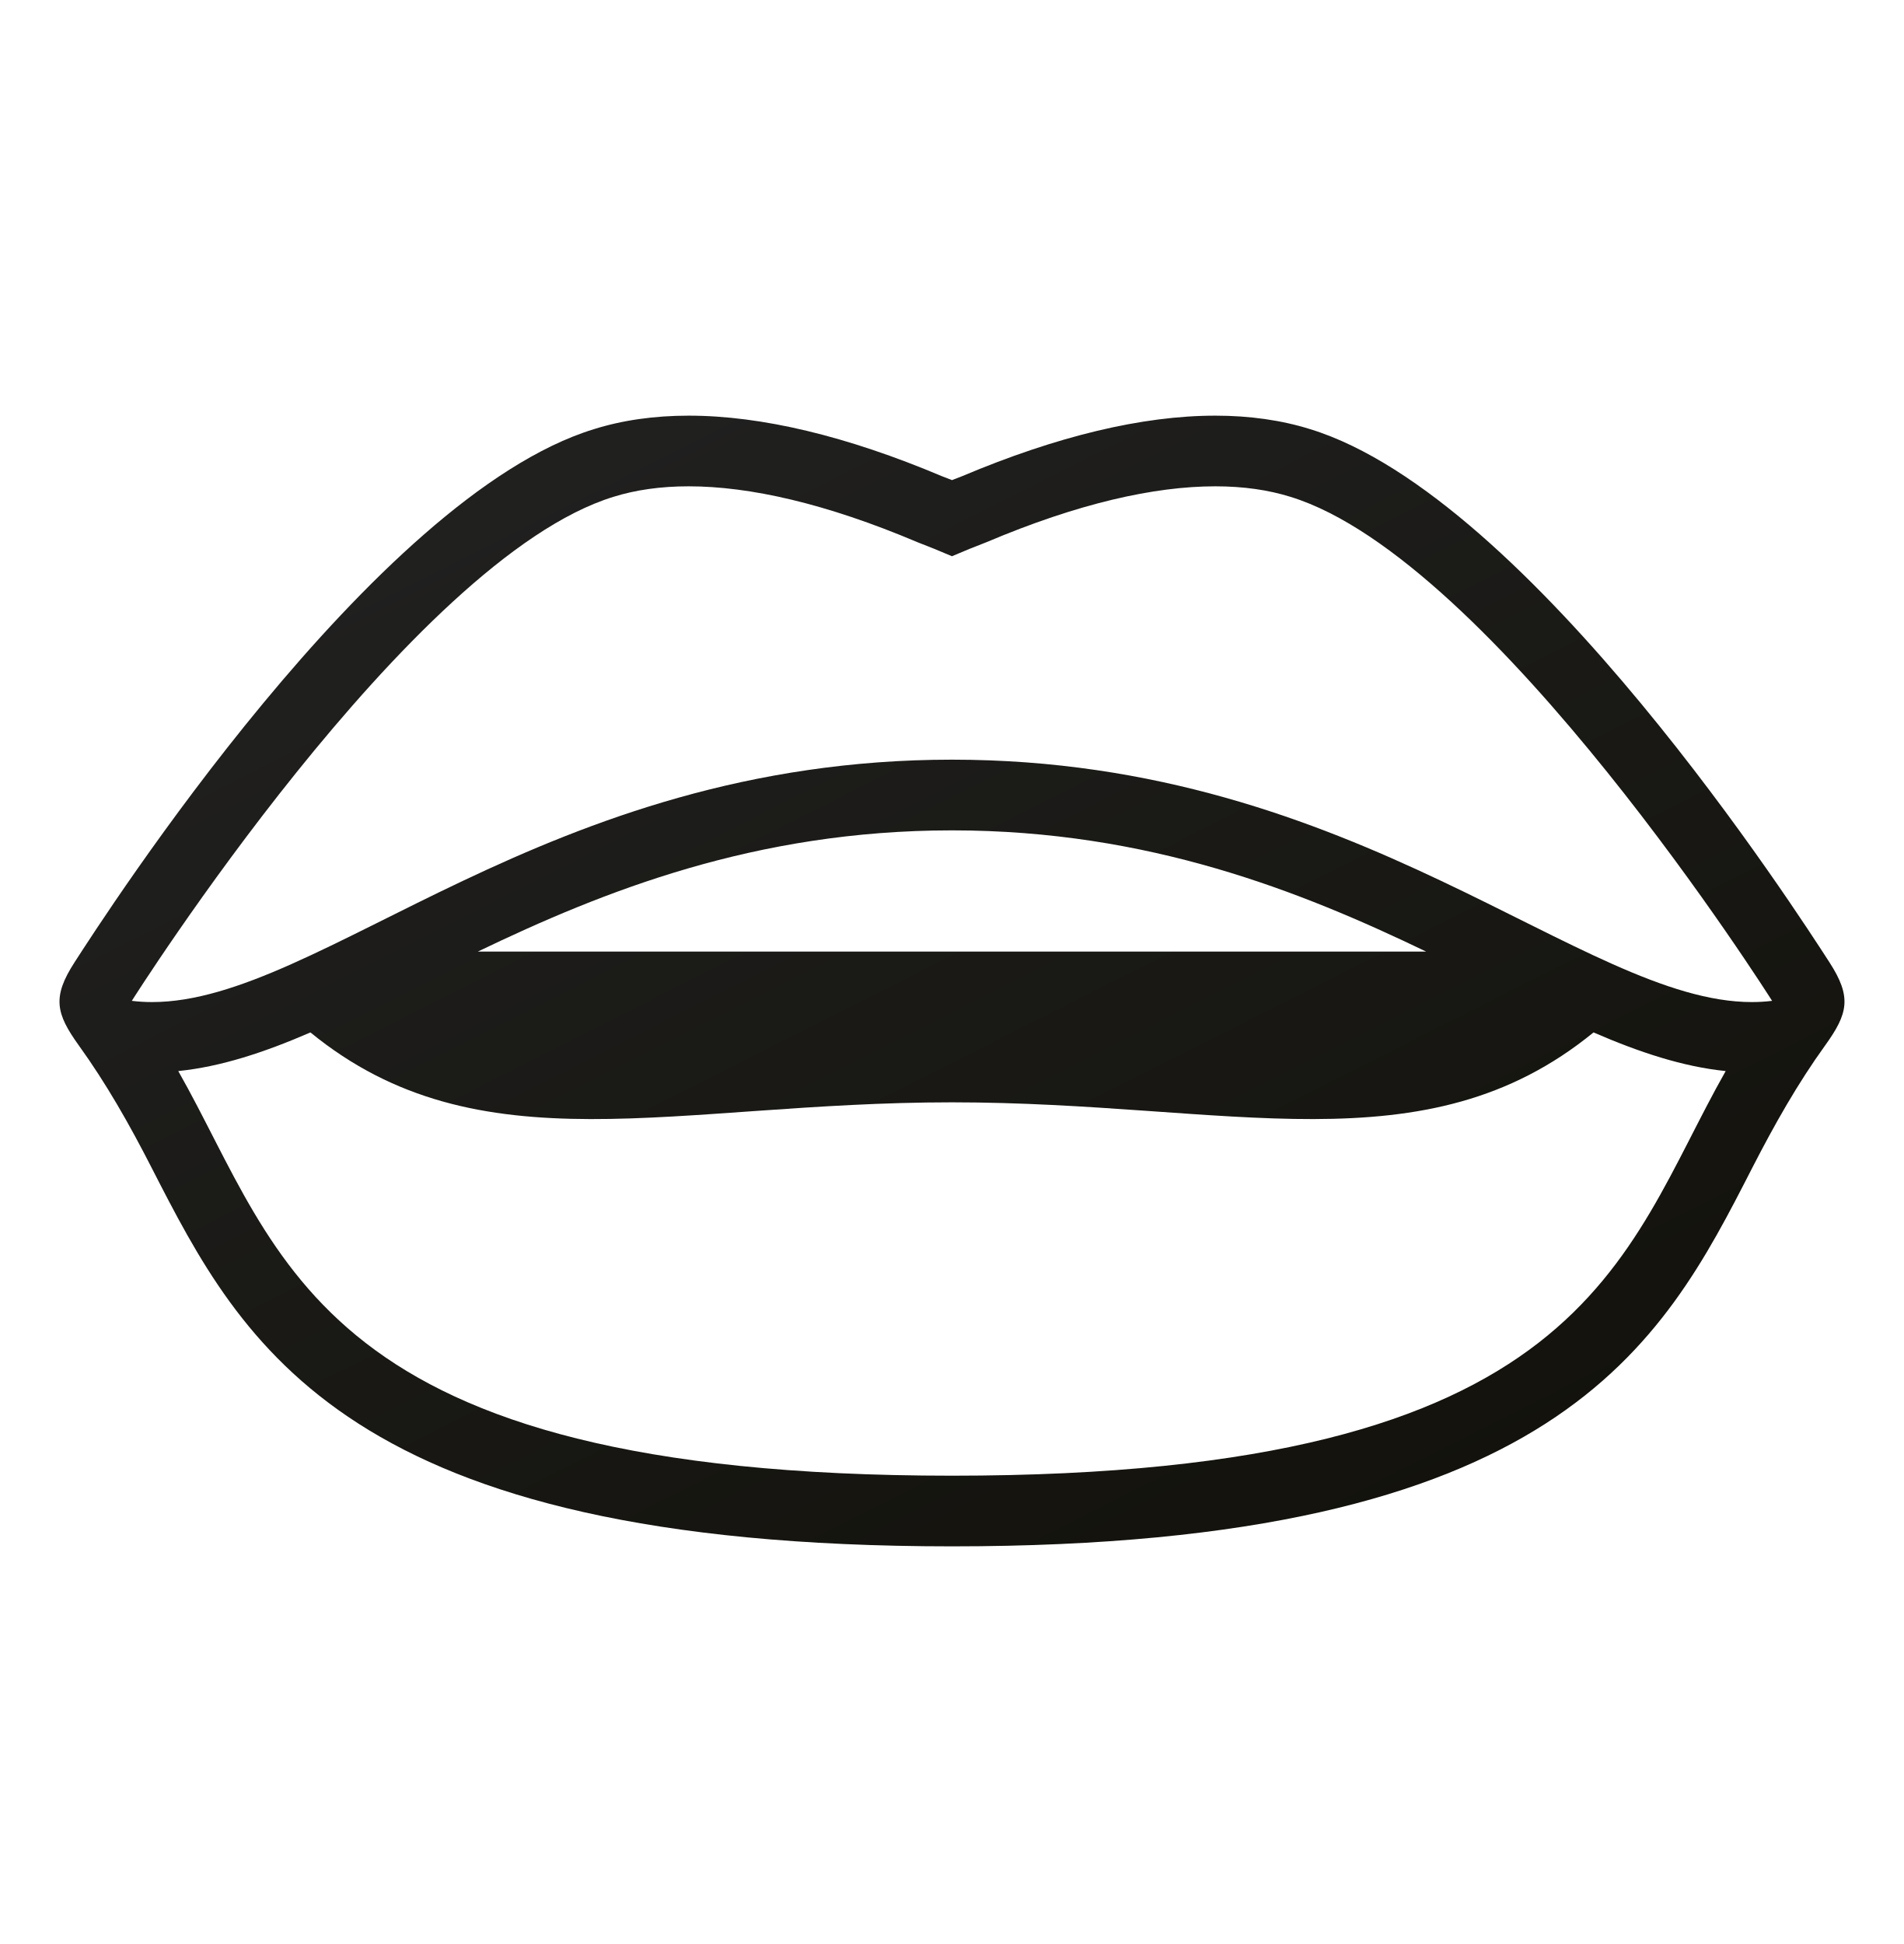
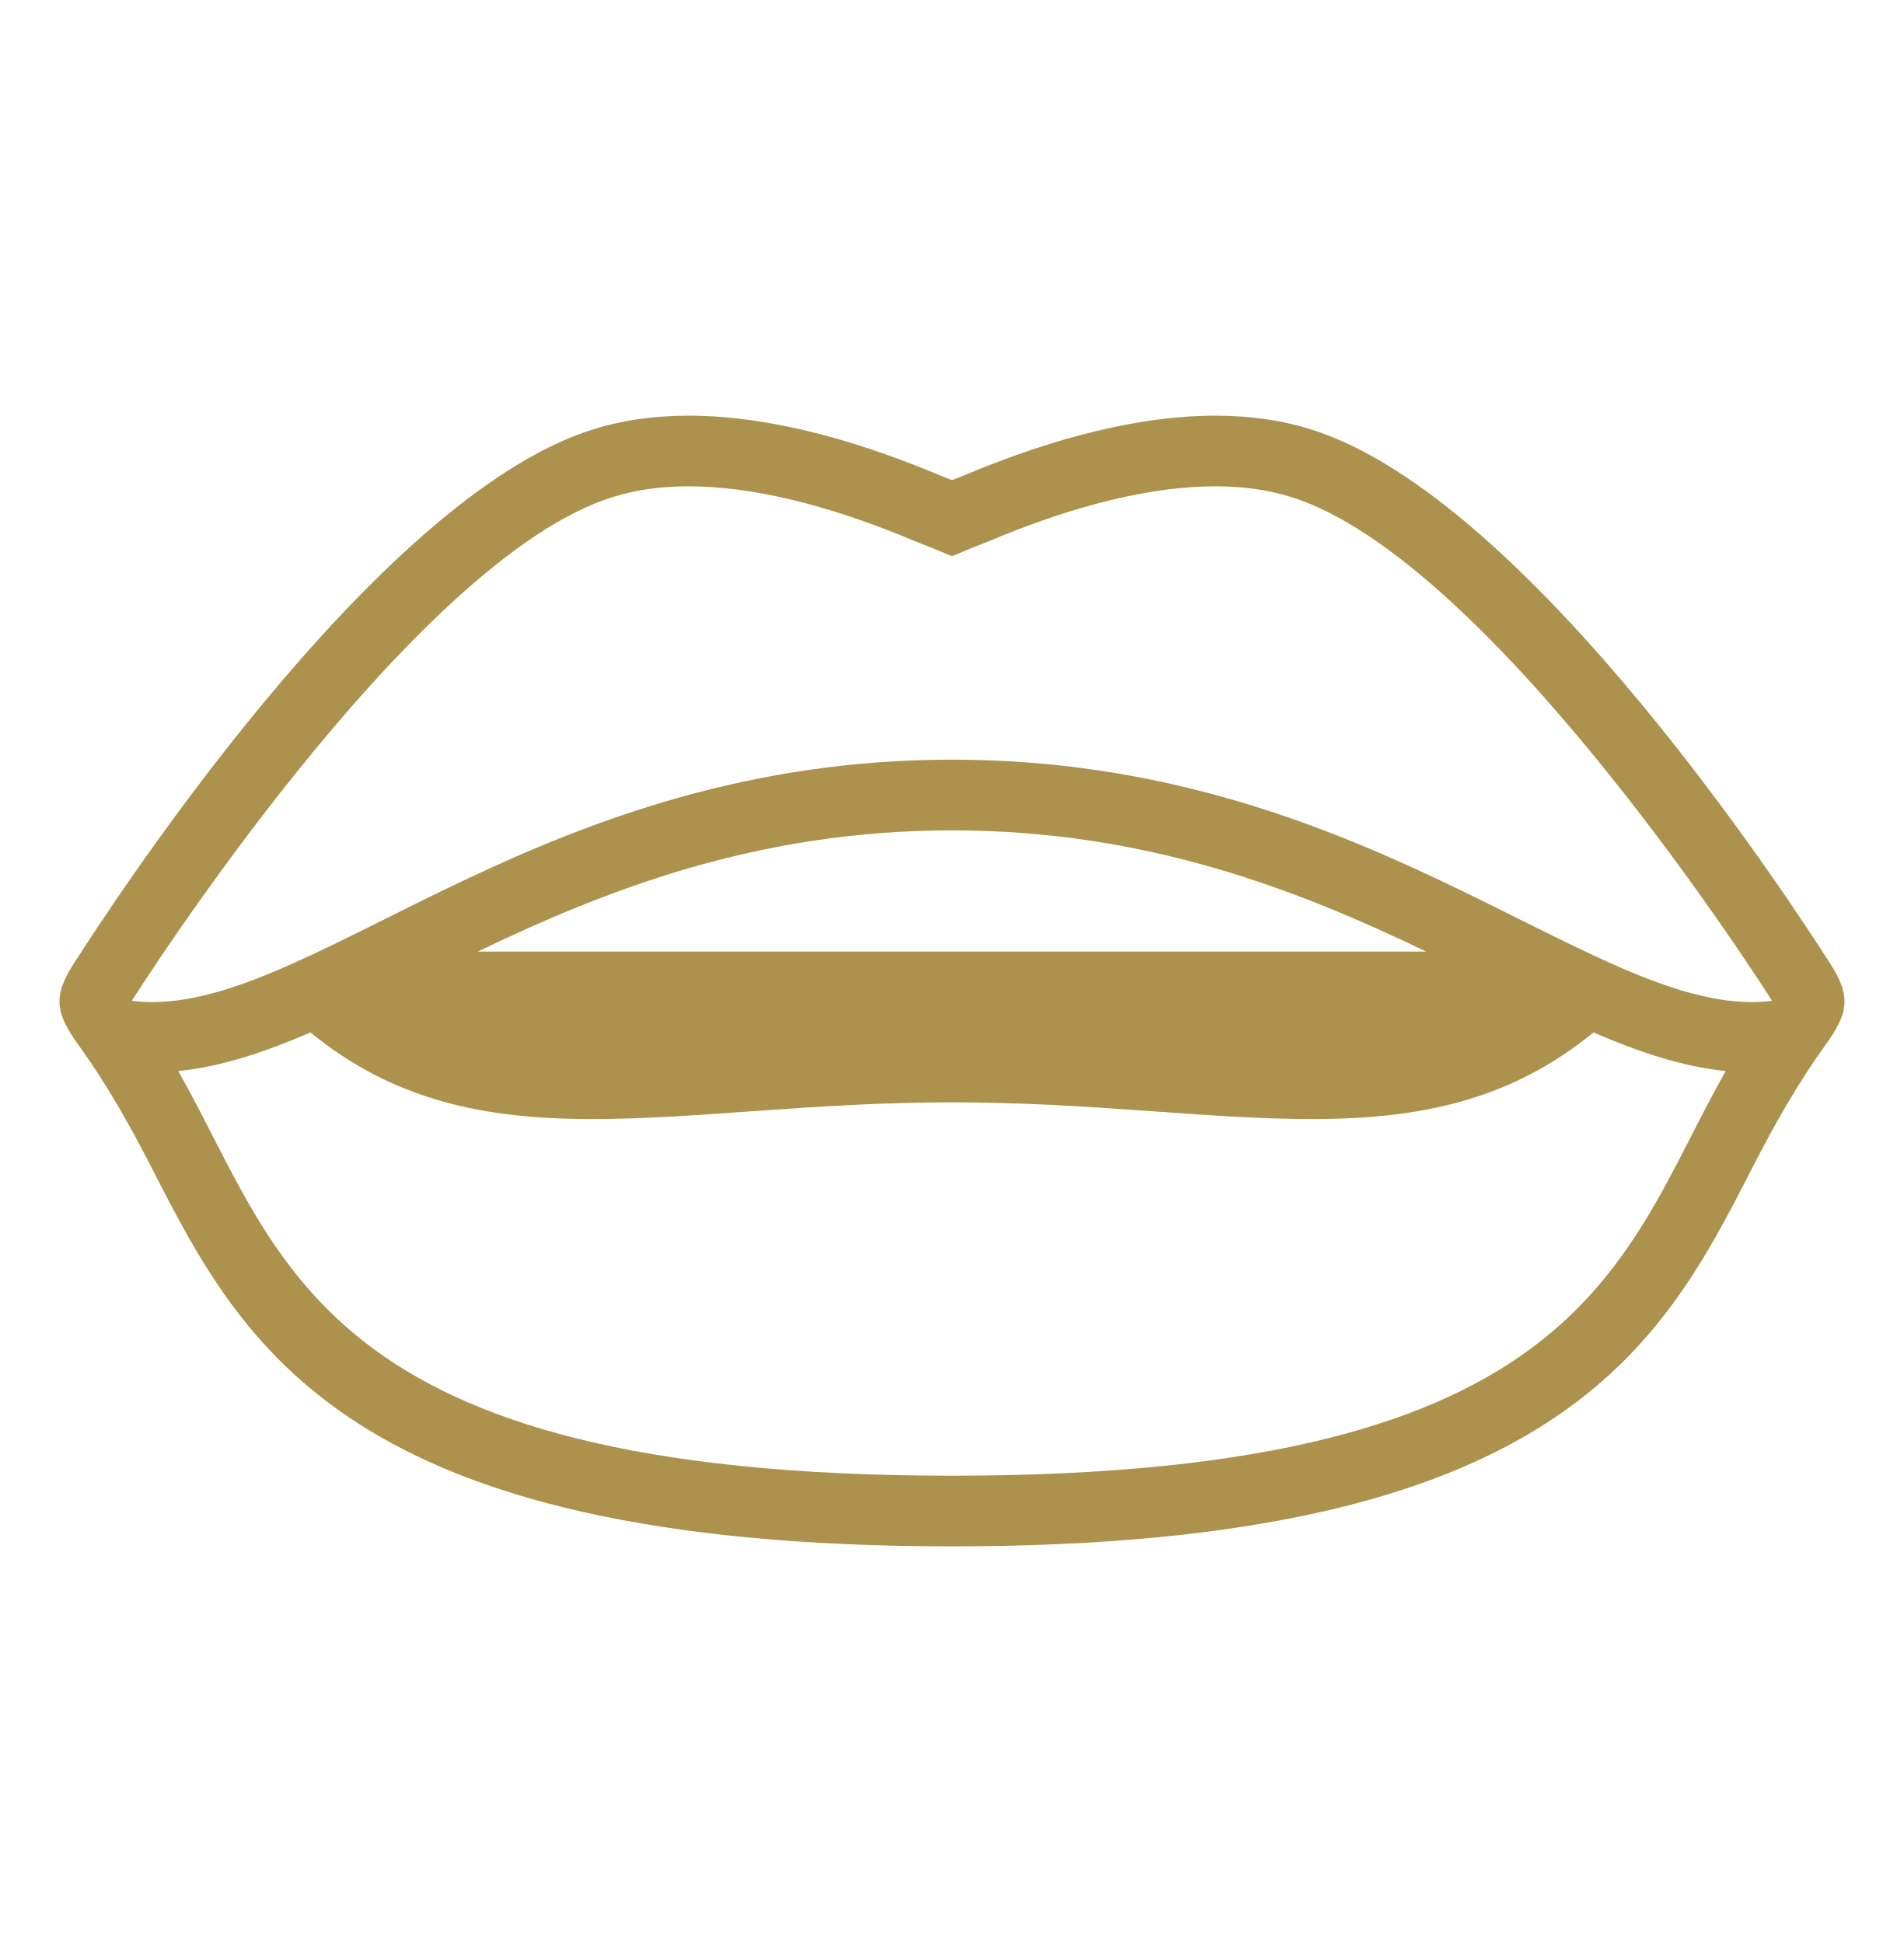
<svg xmlns="http://www.w3.org/2000/svg" width="48" height="49" viewBox="0 0 48 49" fill="none">
-   <path d="M46.119 24.253C45.35 23.065 38.582 12.523 33.032 10.818C32.311 10.592 31.506 10.477 30.639 10.477C28.801 10.477 26.652 10.991 24.252 12.004L24.001 12.101H23.999L23.748 12.004C21.349 10.991 19.2 10.477 17.361 10.477C16.494 10.477 15.689 10.592 14.968 10.819C9.418 12.524 2.649 23.066 1.881 24.253C1.311 25.134 1.408 25.546 1.99 26.355C2.675 27.306 3.256 28.326 3.825 29.439C6.116 33.91 8.711 38.977 23.999 38.977H24.001C39.289 38.977 41.885 33.91 44.174 29.438C44.745 28.326 45.325 27.304 46.01 26.354C46.592 25.546 46.689 25.133 46.119 24.253ZM24.001 37.196C24 37.196 24 37.196 24.001 37.196H23.999C7.933 37.196 7.148 31.67 4.494 26.997C5.573 26.887 6.669 26.525 7.826 26.023C12.077 29.498 17.003 27.785 23.998 27.785H24.001C30.996 27.785 35.922 29.498 40.173 26.023C41.33 26.525 42.427 26.887 43.505 26.997C40.852 31.67 40.067 37.196 24.001 37.196ZM12.047 23.985C15.2 22.47 19.036 20.93 24 20.93C28.963 20.93 32.8 22.47 35.953 23.985H12.047ZM44.165 25.258C39.902 25.258 34.26 19.148 24.001 19.148H23.999C13.74 19.148 8.098 25.258 3.835 25.258C3.663 25.258 3.492 25.248 3.323 25.227C3.323 25.227 10.354 14.094 15.465 12.523C16.016 12.351 16.647 12.258 17.36 12.258C18.9 12.258 20.82 12.689 23.123 13.664C23.41 13.774 23.704 13.893 23.998 14.02H24C24.294 13.893 24.588 13.774 24.875 13.664C27.178 12.689 29.099 12.258 30.638 12.258C31.352 12.258 31.982 12.351 32.533 12.523C37.644 14.095 44.675 25.227 44.675 25.227C44.506 25.248 44.336 25.258 44.165 25.258Z" fill="url(#paint0_linear_140_213)" />
-   <defs>
-     <linearGradient id="paint0_linear_140_213" x1="6.187" y1="10.079" x2="24.675" y2="46.732" gradientUnits="userSpaceOnUse">
-       <stop stop-color="#222222" />
-       <stop offset="1" stop-color="#12110B" />
-     </linearGradient>
-   </defs>
+   <path d="M46.119 24.253C45.35 23.065 38.582 12.523 33.032 10.818C32.311 10.592 31.506 10.477 30.639 10.477C28.801 10.477 26.652 10.991 24.252 12.004L24.001 12.101H23.999L23.748 12.004C21.349 10.991 19.2 10.477 17.361 10.477C16.494 10.477 15.689 10.592 14.968 10.819C9.418 12.524 2.649 23.066 1.881 24.253C1.311 25.134 1.408 25.546 1.99 26.355C2.675 27.306 3.256 28.326 3.825 29.439C6.116 33.91 8.711 38.977 23.999 38.977H24.001C39.289 38.977 41.885 33.91 44.174 29.438C44.745 28.326 45.325 27.304 46.01 26.354C46.592 25.546 46.689 25.133 46.119 24.253ZM24.001 37.196C24 37.196 24 37.196 24.001 37.196H23.999C7.933 37.196 7.148 31.67 4.494 26.997C5.573 26.887 6.669 26.525 7.826 26.023C12.077 29.498 17.003 27.785 23.998 27.785H24.001C30.996 27.785 35.922 29.498 40.173 26.023C41.33 26.525 42.427 26.887 43.505 26.997C40.852 31.67 40.067 37.196 24.001 37.196ZM12.047 23.985C15.2 22.47 19.036 20.93 24 20.93C28.963 20.93 32.8 22.47 35.953 23.985H12.047ZM44.165 25.258C39.902 25.258 34.26 19.148 24.001 19.148H23.999C13.74 19.148 8.098 25.258 3.835 25.258C3.663 25.258 3.492 25.248 3.323 25.227C3.323 25.227 10.354 14.094 15.465 12.523C16.016 12.351 16.647 12.258 17.36 12.258C18.9 12.258 20.82 12.689 23.123 13.664C23.41 13.774 23.704 13.893 23.998 14.02H24C24.294 13.893 24.588 13.774 24.875 13.664C27.178 12.689 29.099 12.258 30.638 12.258C31.352 12.258 31.982 12.351 32.533 12.523C37.644 14.095 44.675 25.227 44.675 25.227C44.506 25.248 44.336 25.258 44.165 25.258Z" fill="#AC924D" />
</svg>
